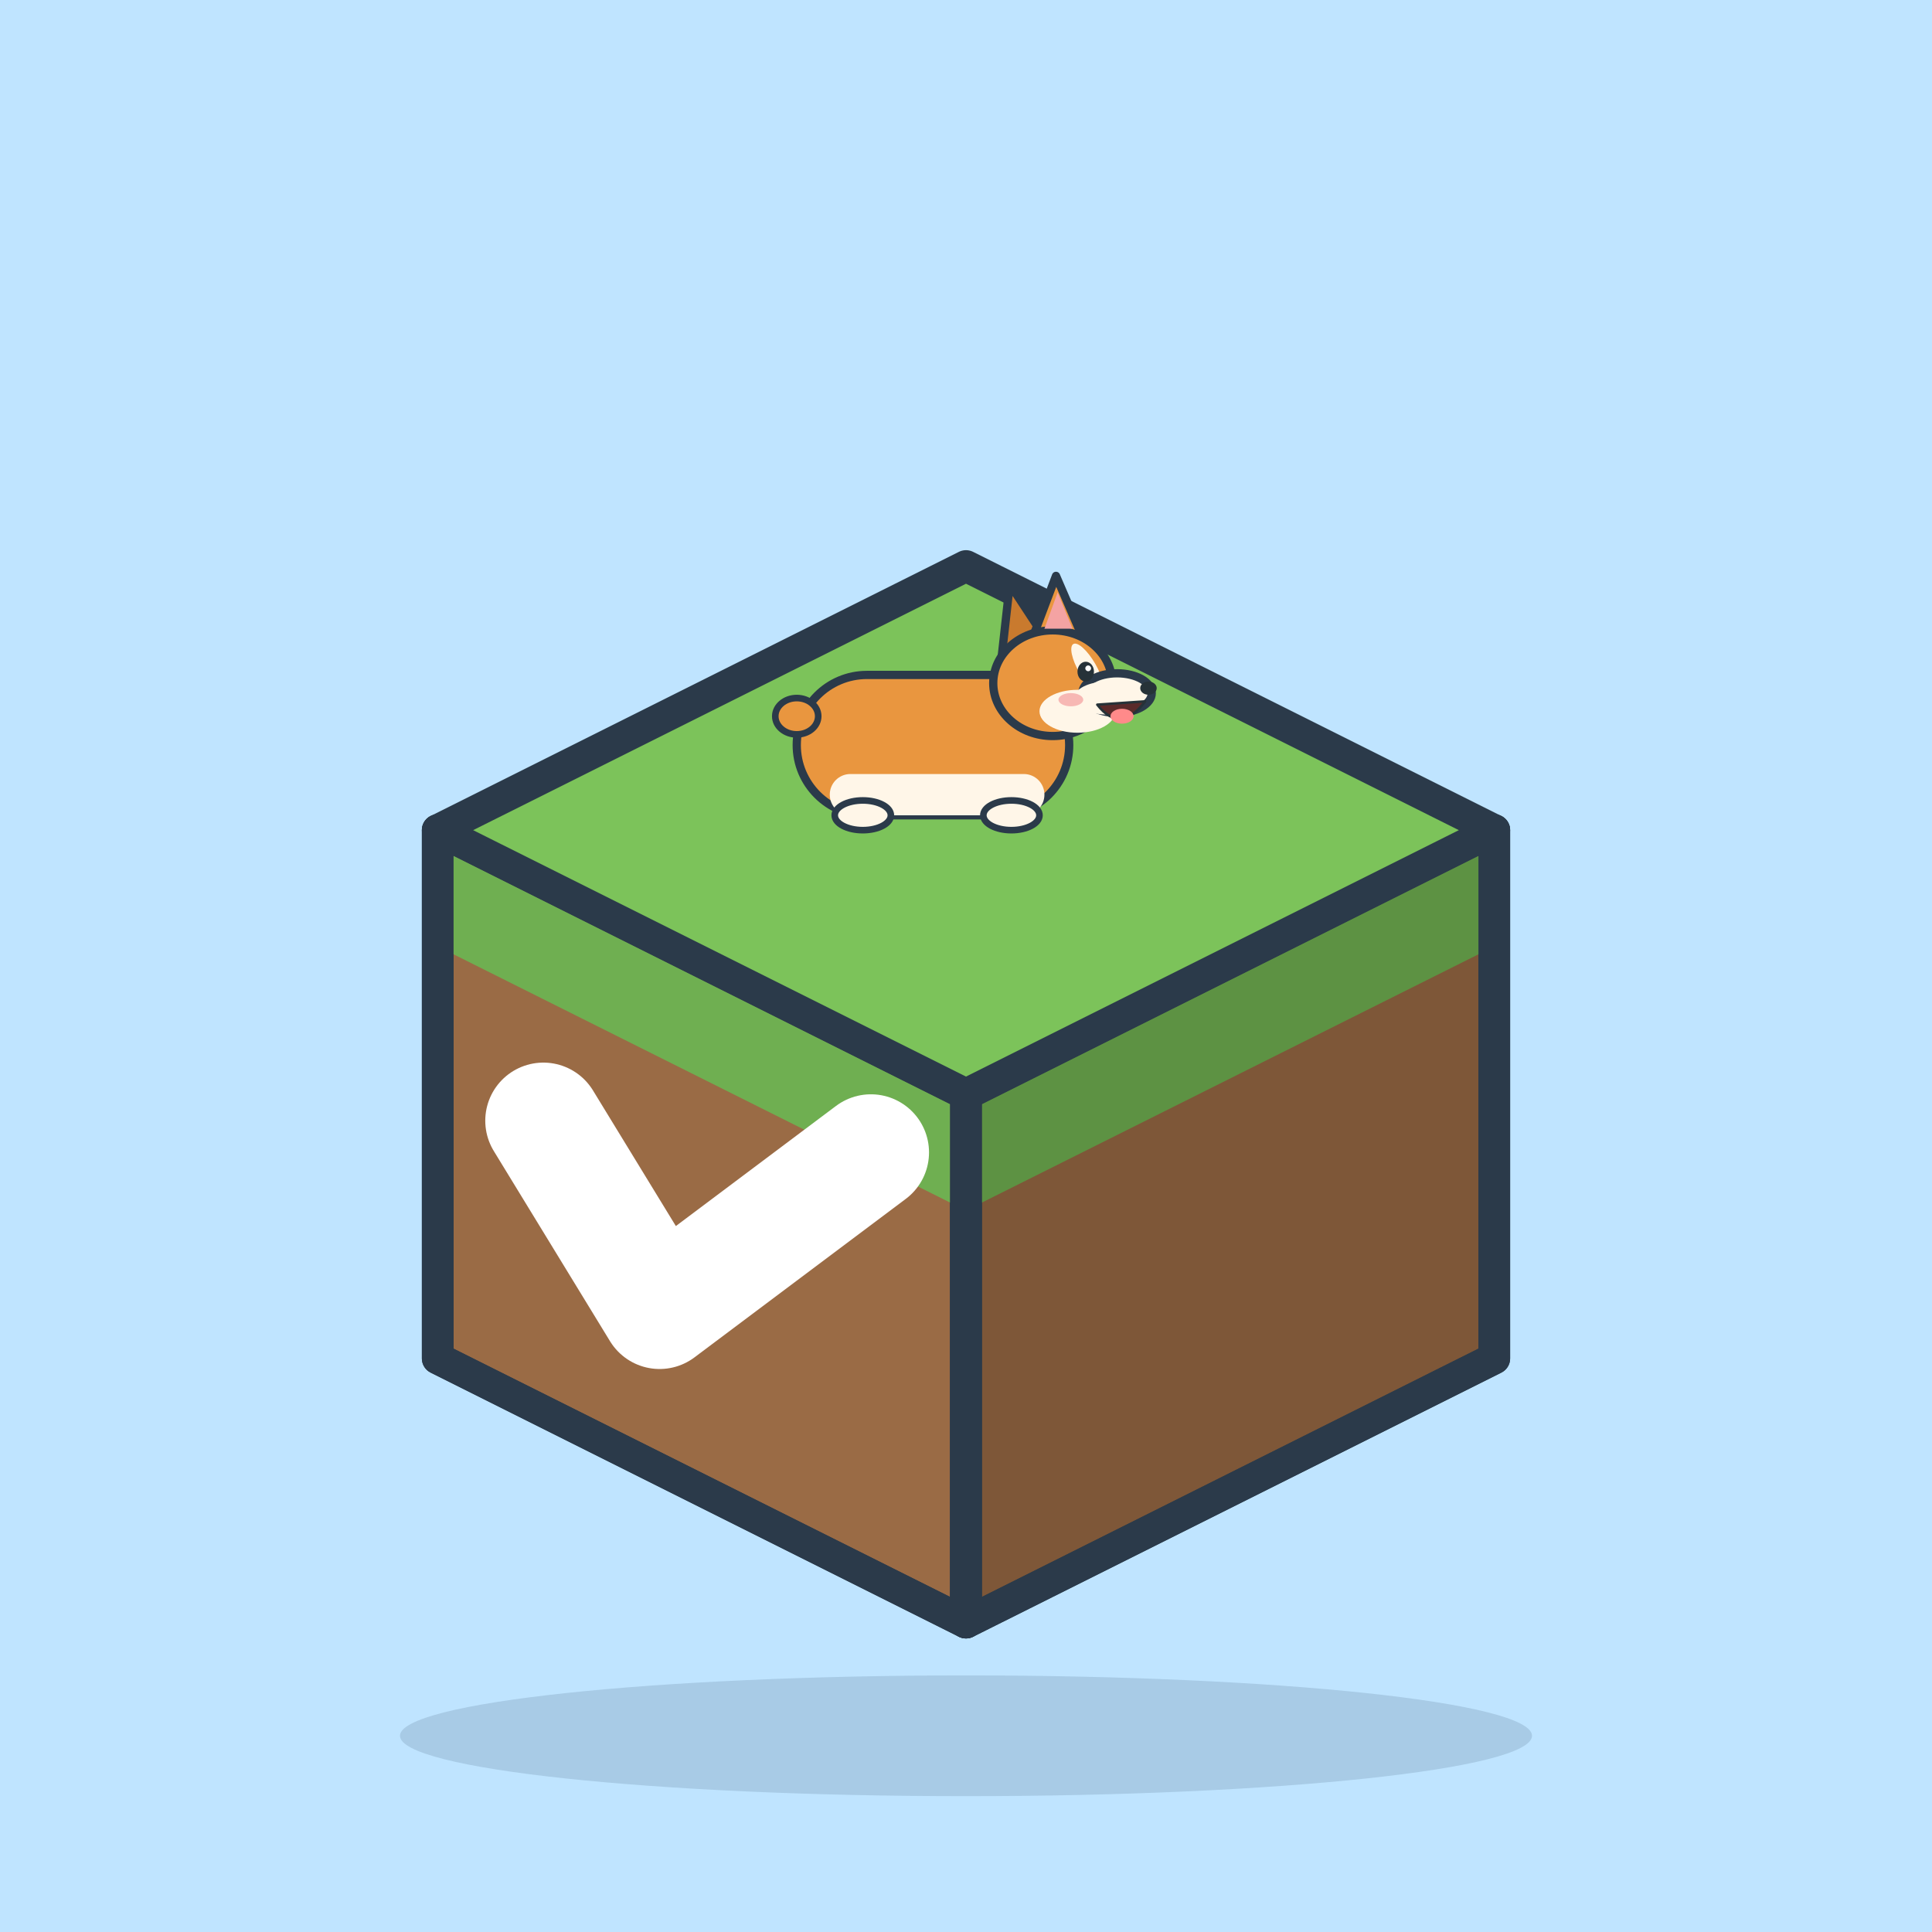
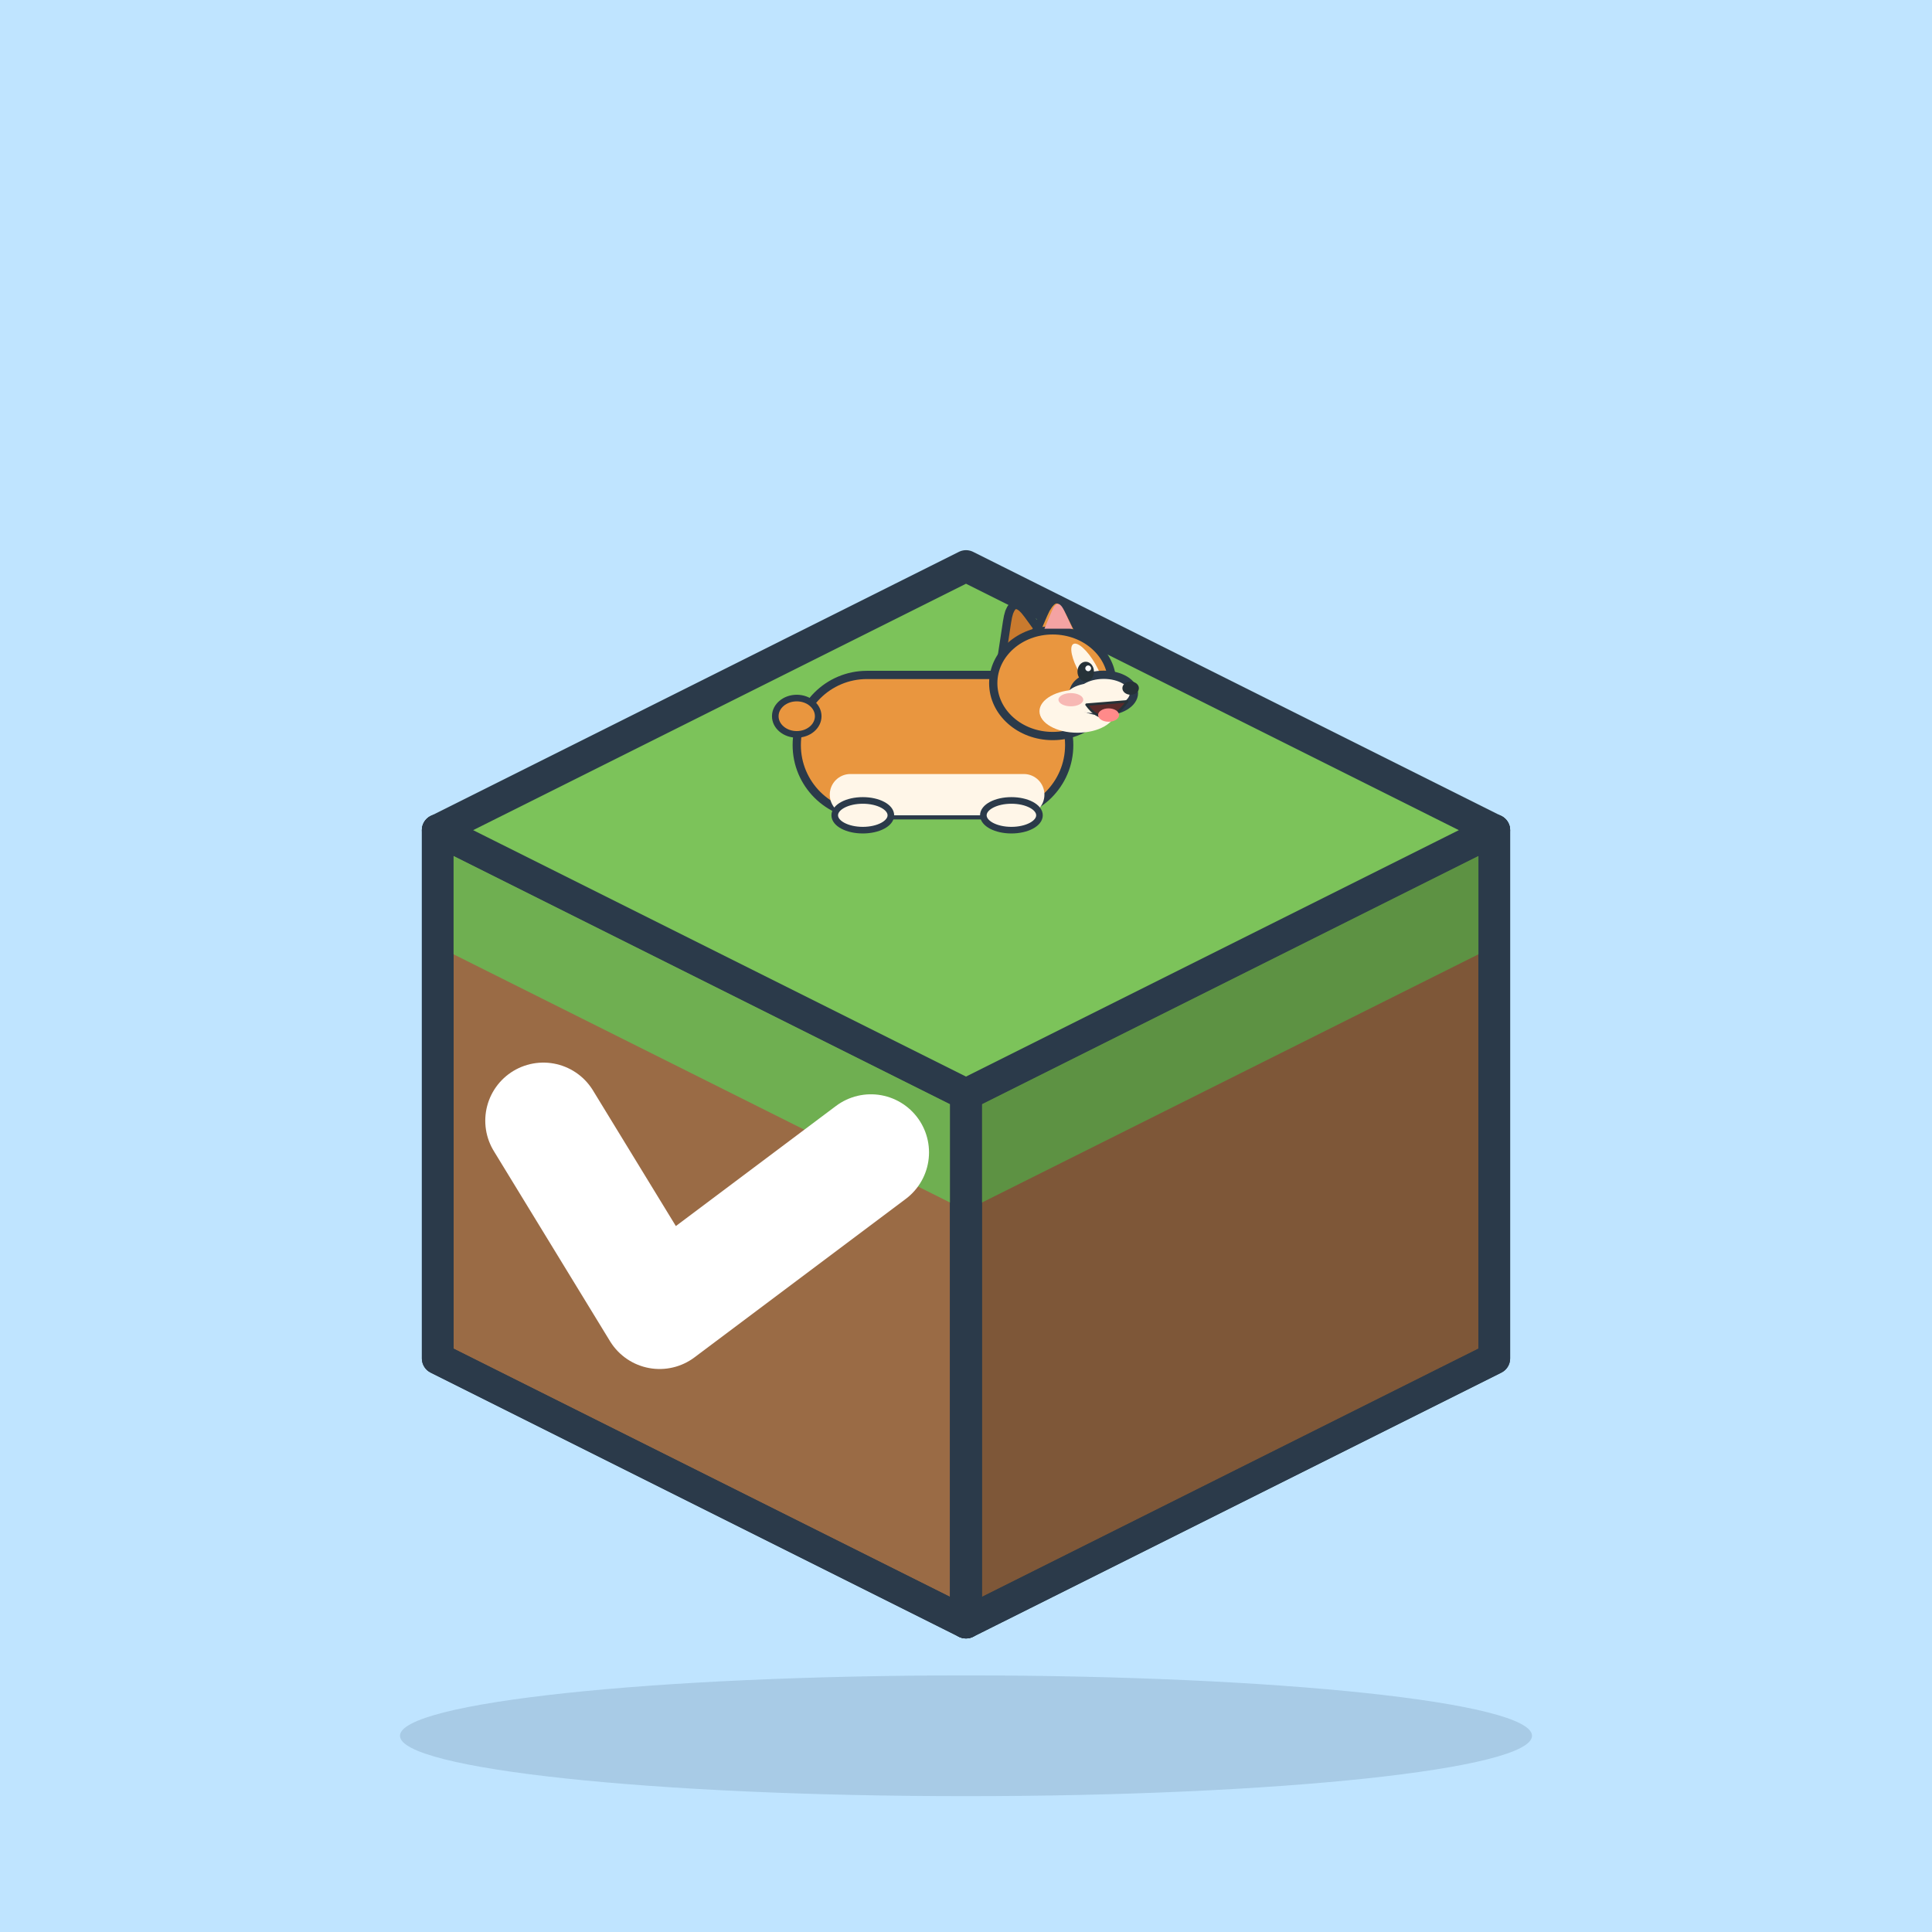
<svg xmlns="http://www.w3.org/2000/svg" viewBox="0 0 512 512">
  <rect width="512" height="512" fill="#bfe4ff" />
  <ellipse cx="256.0" cy="460.0" rx="150.0" ry="16.0" fill="#1f3b57" opacity="0.15" />
  <polygon points="116.0,220.0 256.0,290.0 256.0,430.0 116.0,360.0" fill="#9a6b45" stroke="#2b3a4a" stroke-width="8.4" stroke-linejoin="round" />
  <polygon points="396.0,220.0 256.0,290.0 256.0,430.0 396.0,360.0" fill="#7e5738" stroke="#2b3a4a" stroke-width="8.4" stroke-linejoin="round" />
  <polygon points="116.0,220.0 256.0,290.0 256.0,320.8 116.0,250.8" fill="#6faf51" />
  <polygon points="396.0,220.0 256.0,290.0 256.0,320.8 396.0,250.8" fill="#5d9243" />
  <polygon points="116.0,220.0 256.0,290.0 256.0,430.0 116.0,360.0" fill="none" stroke="#2b3a4a" stroke-width="8.4" stroke-linejoin="round" />
  <polygon points="396.0,220.0 256.0,290.0 256.0,430.0 396.0,360.0" fill="none" stroke="#2b3a4a" stroke-width="8.4" stroke-linejoin="round" />
  <polygon points="256.0,150.0 396.0,220.0 256.0,290.0 116.0,220.0" fill="#7cc35a" stroke="#2b3a4a" stroke-width="8.4" stroke-linejoin="round" />
  <path d="M144.0 297.0 L174.8 347.4 L230.8 305.4" stroke="#ffffff" stroke-width="30.8" fill="none" stroke-linecap="round" stroke-linejoin="round" />
  <g transform="translate(256.0 220.0) scale(0.2188 0.2188) translate(-255 -438)">
    <rect x="50.0" y="250.0" width="330.0" height="170.0" rx="85.0" fill="#e9963f" stroke="#2b3a4a" stroke-width="10.0" />
    <rect x="90.0" y="370.0" width="260.0" height="50.0" rx="25.0" fill="#fff6e8" />
    <ellipse cx="130.0" cy="420.0" rx="34.0" ry="18.0" fill="#fff6e8" stroke="#2b3a4a" stroke-width="8.0" />
    <ellipse cx="310.0" cy="420.0" rx="34.0" ry="18.0" fill="#fff6e8" stroke="#2b3a4a" stroke-width="8.0" />
    <ellipse cx="50.0" cy="300.0" rx="26.0" ry="22.0" fill="#e9963f" stroke="#2b3a4a" stroke-width="8.0" />
-     <polygon points="298.0,230.0 308.0,140.0 354.0,210.0" fill="#c97a2e" stroke="#2b3a4a" stroke-width="10.0" stroke-linejoin="round" />
-     <polygon points="330.0,220.0 364.0,130.0 402.0,218.0" fill="#e9963f" stroke="#2b3a4a" stroke-width="10.0" stroke-linejoin="round" />
+     <polygon points="298.0,230.0 304.7,185.8 305.9,179.2 307.4,173.8 309.3,169.8 311.3,167.0 313.7,165.4 316.4,165.2 319.3,166.2 322.6,168.4 326.1,172.0 329.9,176.8 354.0,210.0" fill="#c97a2e" stroke="#2b3a4a" stroke-width="10.0" stroke-linejoin="round" />
+     <polygon points="330.0,220.0 348.8,176.4 351.9,169.9 355.1,164.9 358.2,161.3 361.4,159.1 364.6,158.3 367.9,158.9 371.2,160.9 374.5,164.4 377.8,169.2 381.2,175.5 402.0,218.0" fill="#e9963f" stroke="#2b3a4a" stroke-width="10.0" stroke-linejoin="round" />
    <ellipse cx="360.0" cy="260.0" rx="72.0" ry="64.0" fill="#e9963f" stroke="#2b3a4a" stroke-width="10.0" />
-     <polygon points="350.0,194.0 366.0,150.0 384.0,194.0" fill="#f4a3a3" />
+     <polygon points="350.0,194.0 358.9,172.7 360.3,169.6 361.8,167.1 363.3,165.4 364.8,164.3 366.3,164.0 367.9,164.3 369.4,165.4 371.0,167.1 372.6,169.6 374.2,172.7 384.0,194.0" fill="#f4a3a3" />
    <ellipse cx="402.0" cy="242.0" rx="34" ry="11" fill="#fff6e8" transform="rotate(60 402.0 242.0)" />
    <ellipse cx="390.0" cy="294.0" rx="46.0" ry="26.0" fill="#fff6e8" />
-     <ellipse cx="438.0" cy="272.0" rx="42.0" ry="24.0" fill="#fff6e8" stroke="#2b3a4a" stroke-width="10.0" />
-     <ellipse cx="426.0" cy="278.0" rx="40.0" ry="20.0" fill="#fff6e8" />
-     <path d="M414.0 286.0 Q442.0 322.0 472.0 282.0 Z" stroke="#263238" stroke-width="3.0" fill="#5a2a2a" stroke-linecap="round" stroke-linejoin="round" />
-     <ellipse cx="444.0" cy="300.0" rx="14.0" ry="9.0" fill="#ff8a8a" />
-     <ellipse cx="476.0" cy="266.0" rx="10.0" ry="8.0" fill="#263238" />
+     <ellipse cx="421.8" cy="272.0" rx="36.6" ry="22.2" fill="#fff6e8" stroke="#2b3a4a" stroke-width="10.0" />
+     <ellipse cx="409.8" cy="278.0" rx="34.6" ry="18.2" fill="#fff6e8" />
+     <path d="M401.0 286.0 Q424.7 318.4 450.4 282.0 Z" stroke="#263238" stroke-width="3.0" fill="#5a2a2a" stroke-linecap="round" stroke-linejoin="round" />
+     <ellipse cx="427.7" cy="298.6" rx="12.7" ry="8.1" fill="#ff8a8a" />
+     <ellipse cx="454.4" cy="266.0" rx="10.0" ry="8.0" fill="#263238" />
    <ellipse cx="400.0" cy="246.0" rx="10.0" ry="12.0" fill="#263238" />
    <ellipse cx="403.0" cy="242.0" rx="3.5" ry="3.5" fill="#ffffff" />
    <ellipse cx="382.0" cy="280.0" rx="15.0" ry="8.0" fill="#f4a3a3" opacity="0.75" />
  </g>
</svg>
